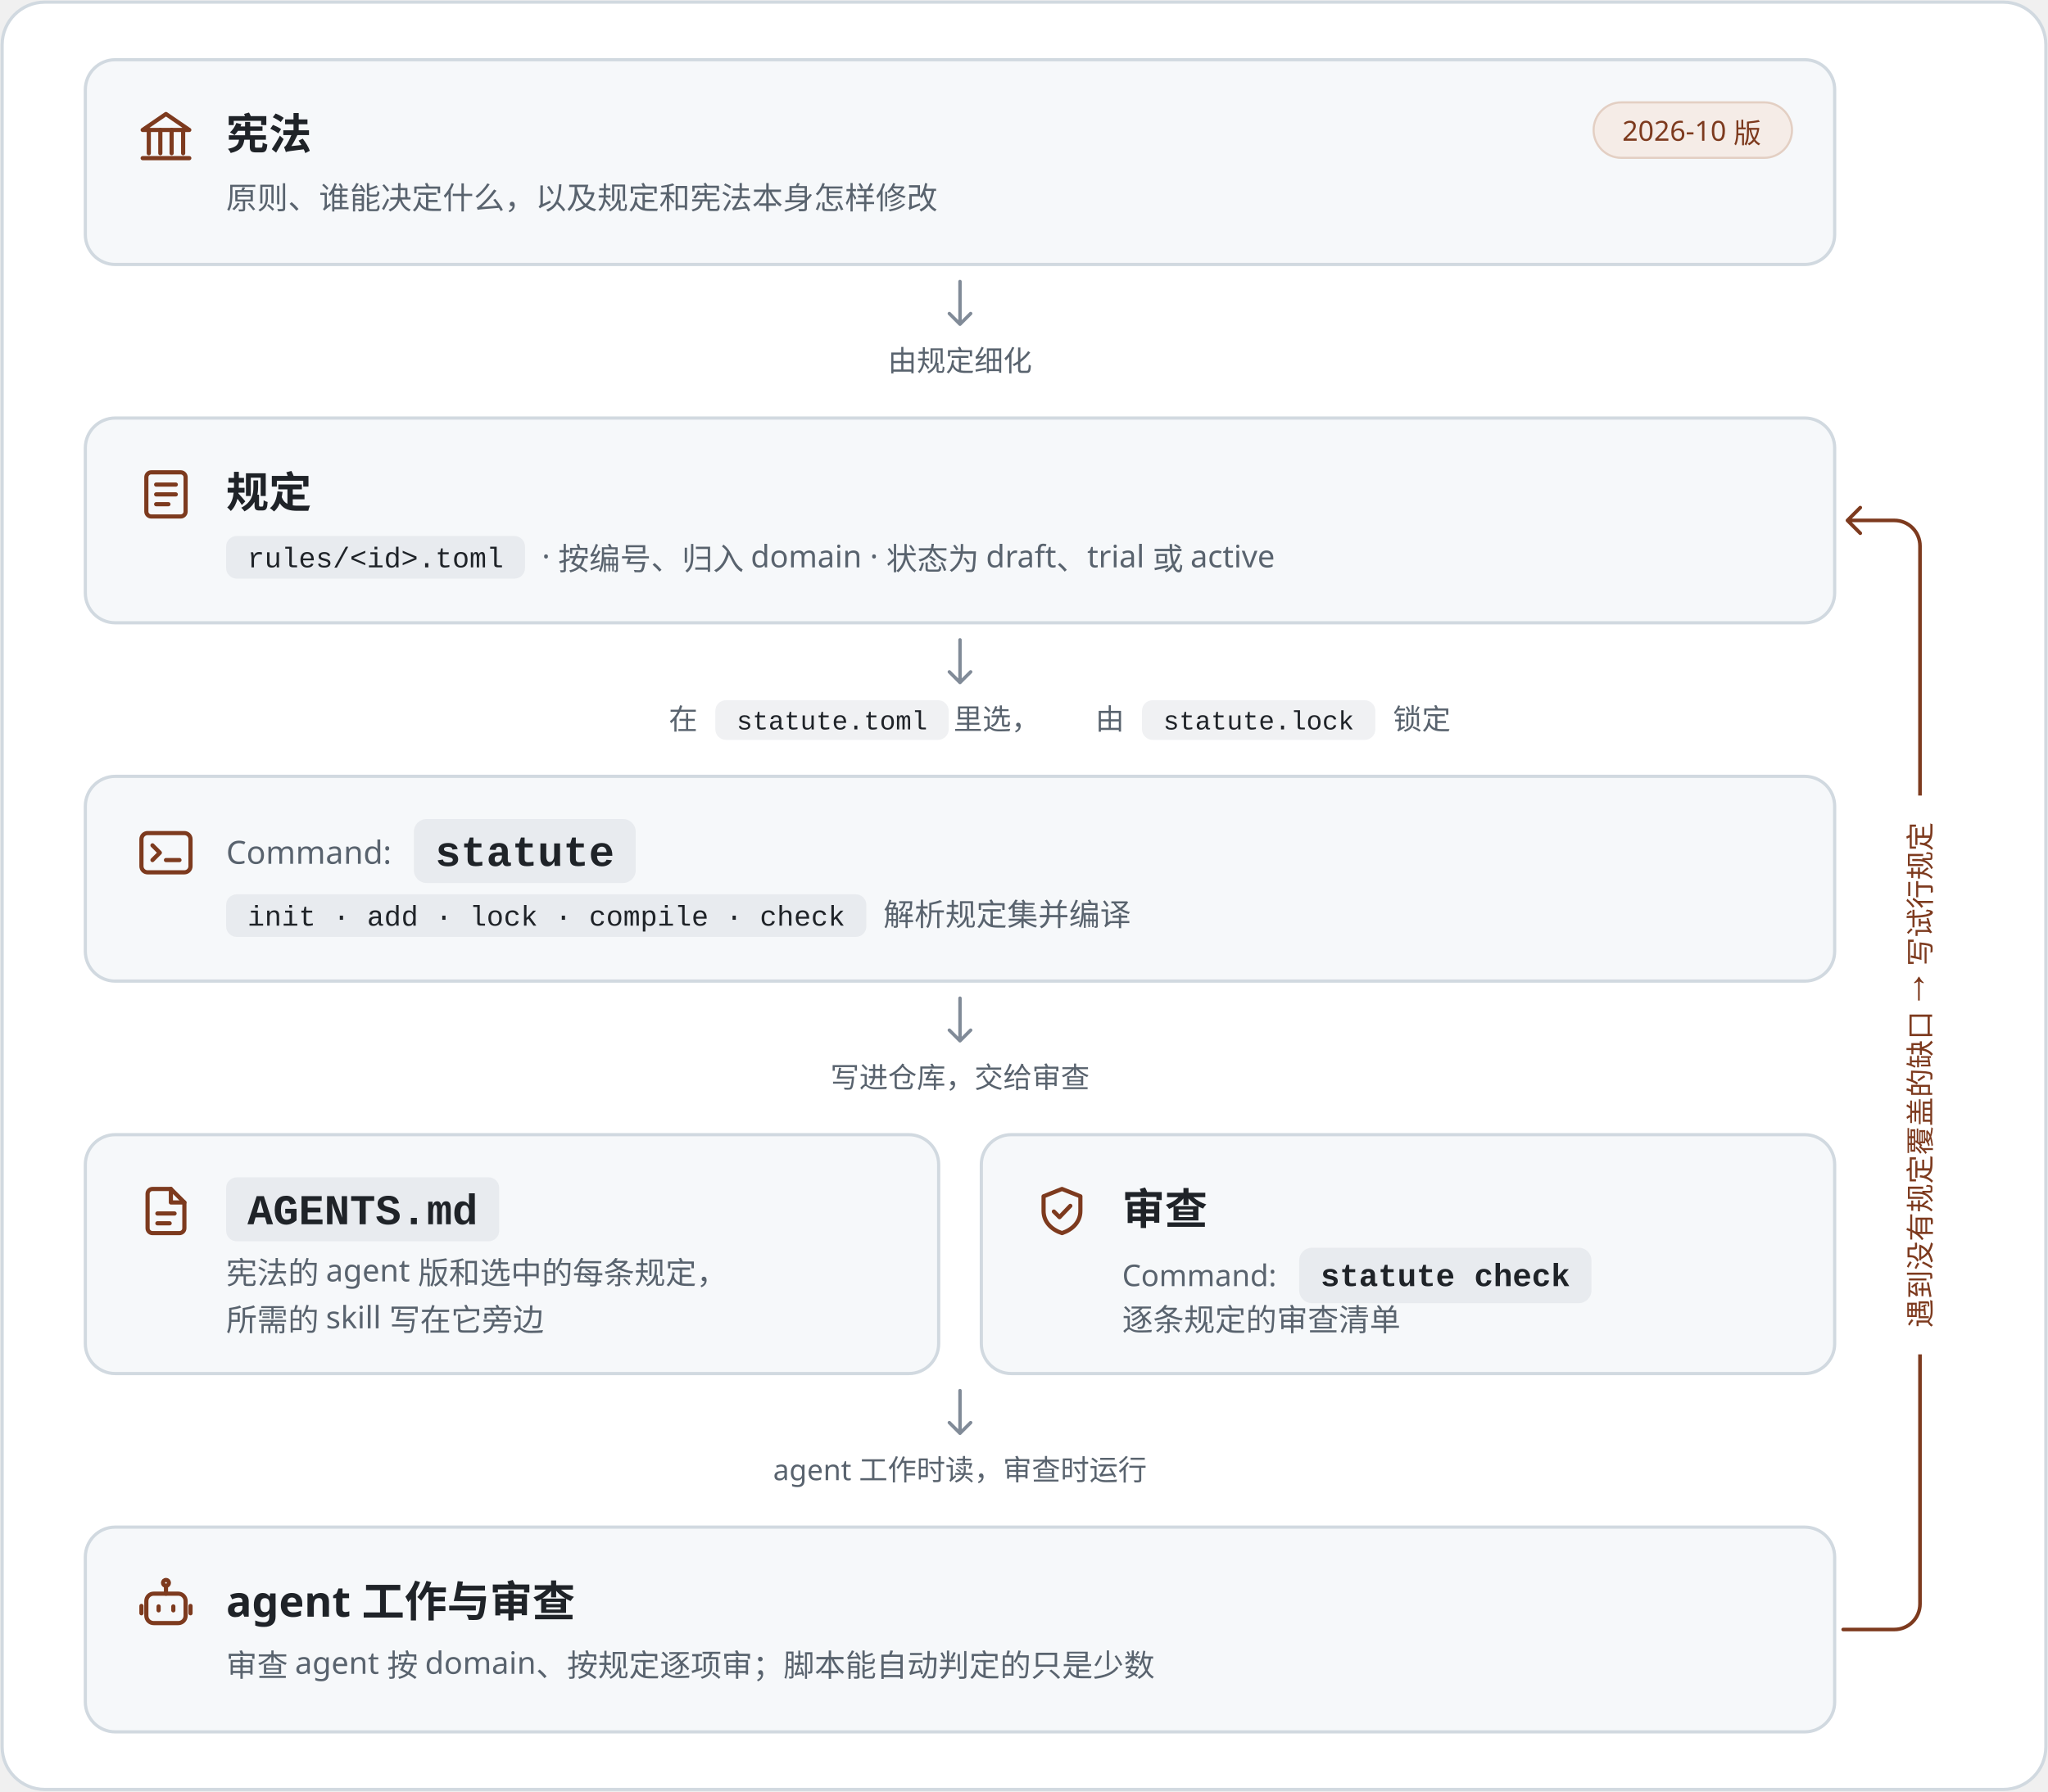
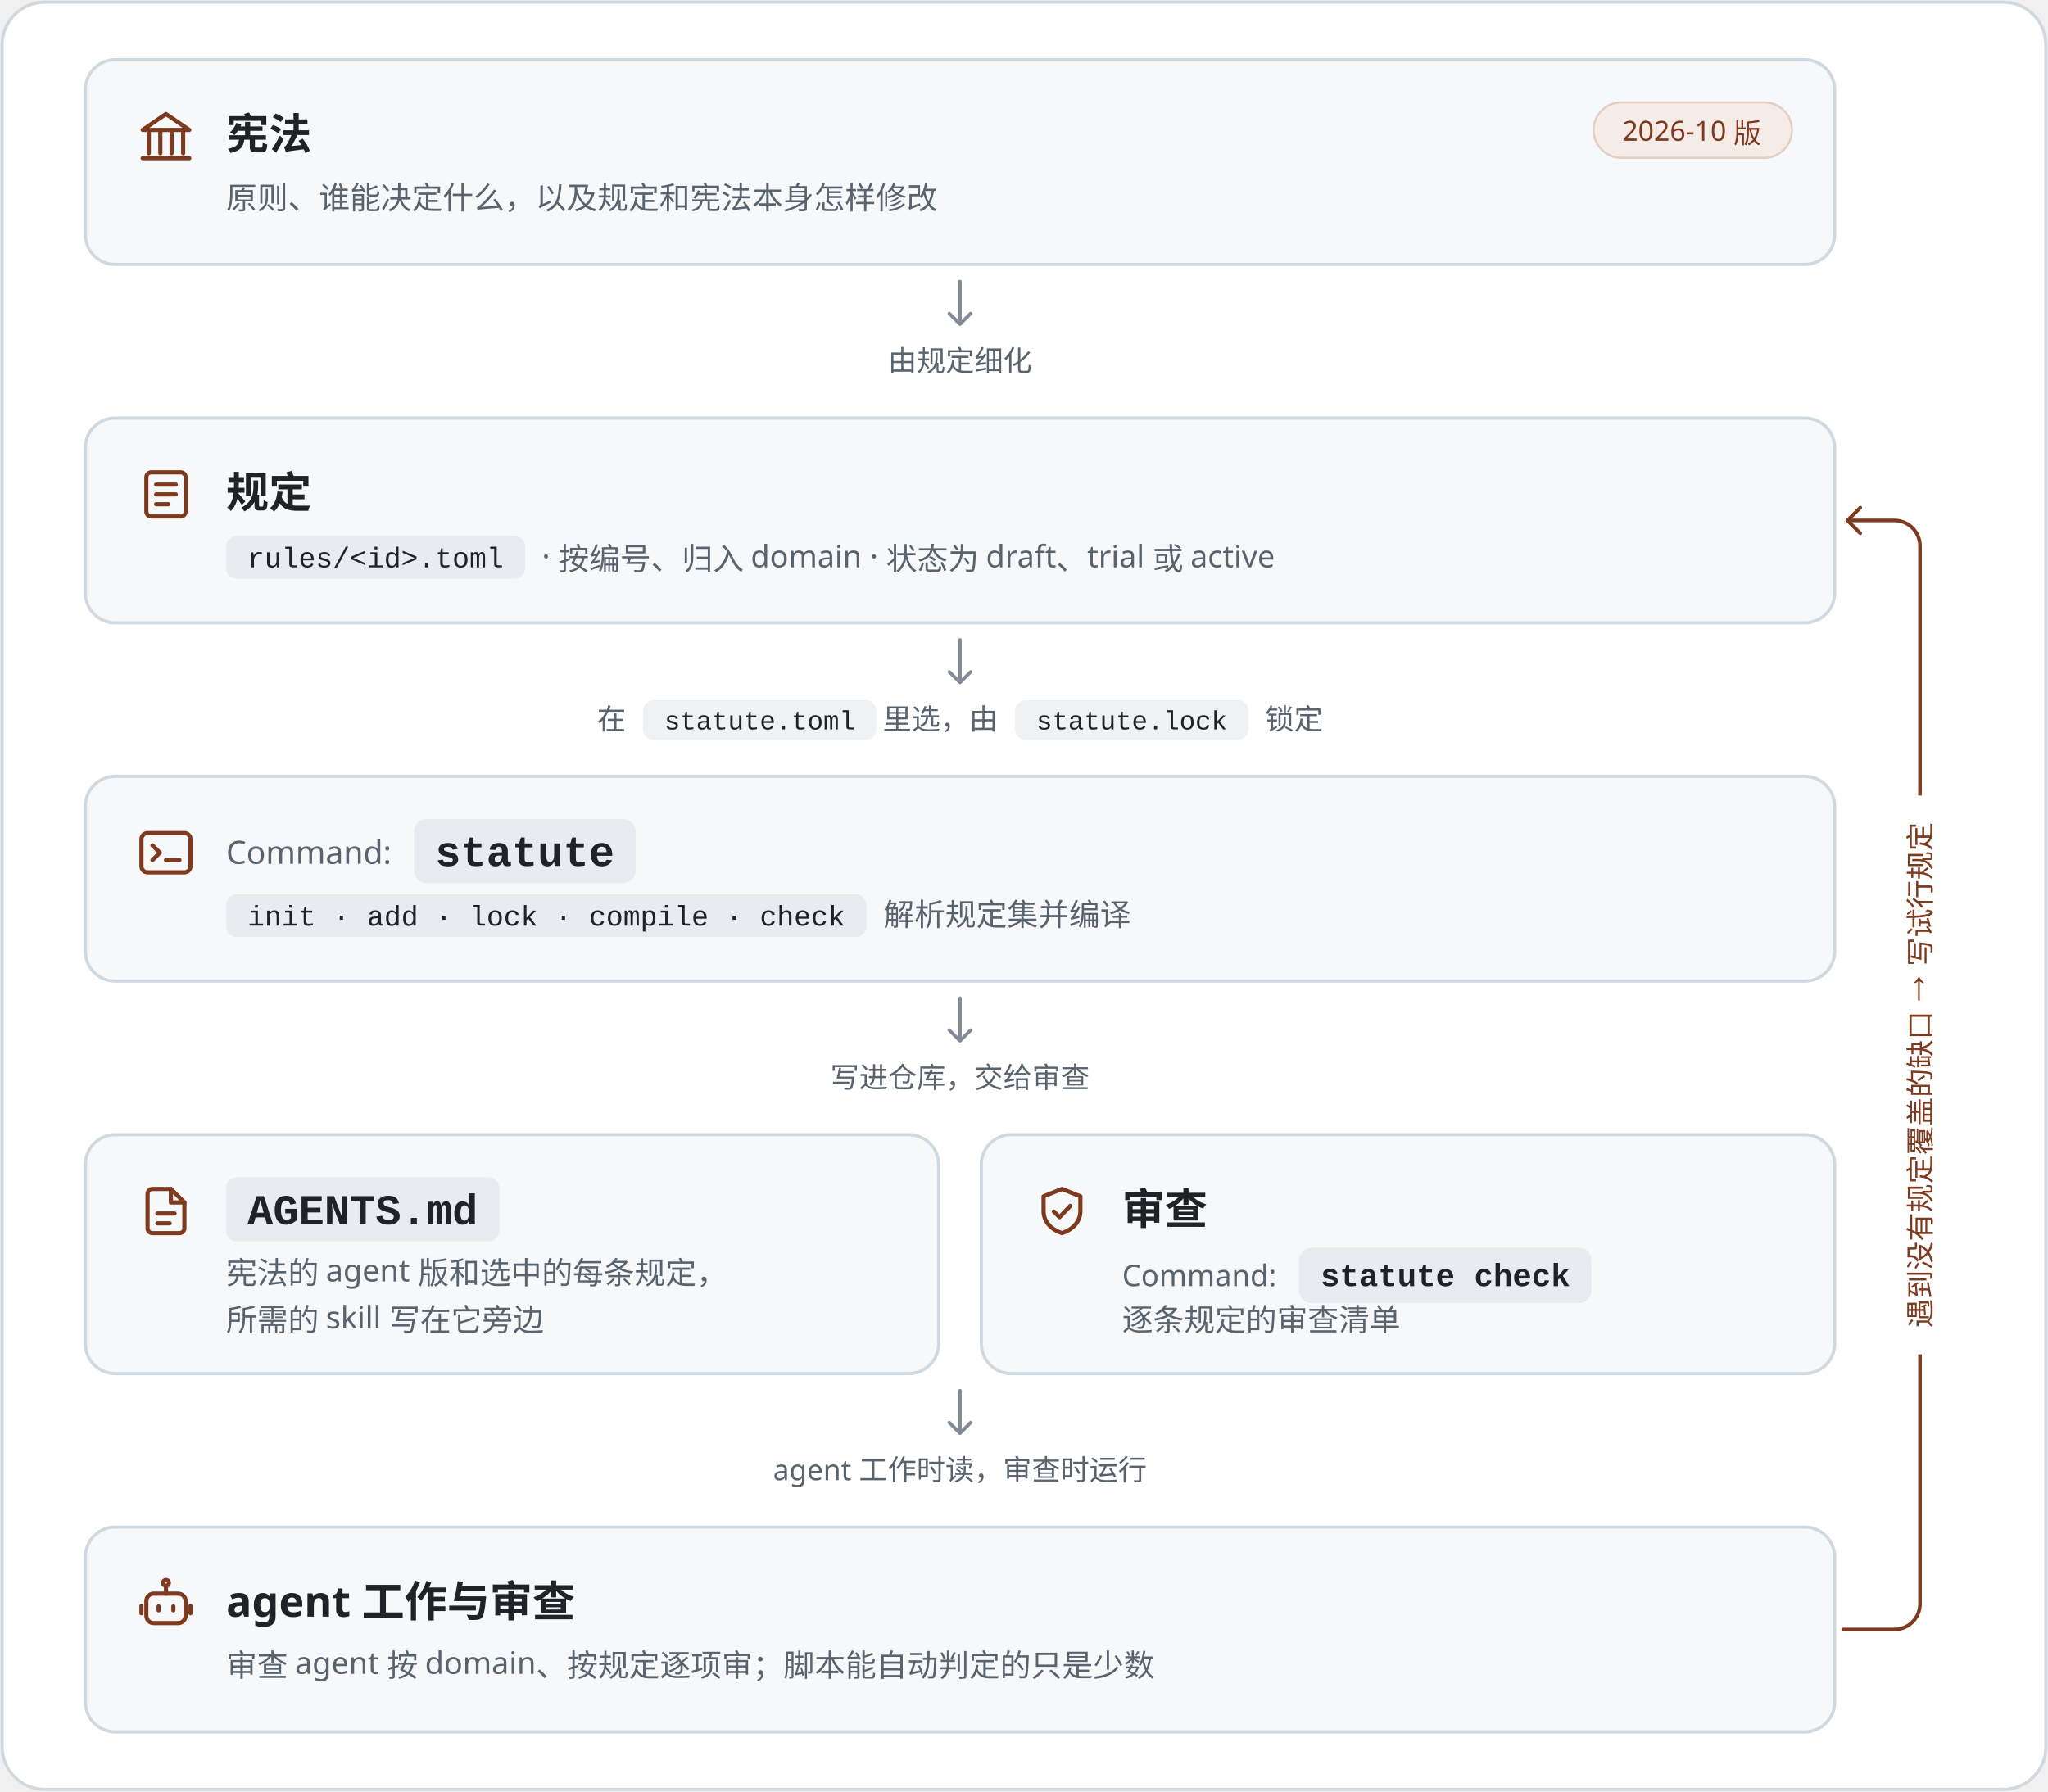
<svg xmlns="http://www.w3.org/2000/svg" viewBox="0 0 960 840" width="960" height="840" role="img" aria-labelledby="t">
  <g font-family="-apple-system, BlinkMacSystemFont, &quot;Segoe UI&quot;, &quot;Noto Sans&quot;, Helvetica, Arial, &quot;PingFang SC&quot;, &quot;Hiragino Sans GB&quot;, &quot;Microsoft YaHei&quot;, &quot;Noto Sans CJK SC&quot;, sans-serif">
    <rect x="1" y="1" width="958" height="838" rx="20" fill="#ffffff" stroke="#d1d9e0" stroke-width="1.5" />
    <rect x="40" y="28" width="820" height="96" rx="14" fill="#f6f8fa" stroke="#d1d9e0" stroke-width="1.5" />
    <g transform="translate(64 50) scale(1.15)" fill="none" stroke="#7d3a1e" stroke-width="1.7" stroke-linecap="round" stroke-linejoin="round">
      <path d="M2.5 9.5 12 3l9.5 6.5z" />
      <path d="M5 9.5V19M9.7 9.5V19M14.3 9.5V19M19 9.5V19M2.5 21h19" />
    </g>
    <text x="106" y="70" font-size="20" font-weight="600" fill="#1f2328">宪法</text>
    <rect x="747" y="48" width="93" height="26" rx="13" fill="#f5ece7" stroke="#e3cfc3" />
    <text x="793" y="66" font-size="13" font-weight="500" text-anchor="middle" fill="#7d3a1e">2026-10 版</text>
    <text x="106" y="98" font-size="14.5" fill="#59636e">原则、谁能决定什么，以及规定和宪法本身怎样修改</text>
    <path d="M450 132v20M445 147l5 5 5-5" fill="none" stroke="#818b98" stroke-width="1.6" stroke-linecap="round" stroke-linejoin="round" />
    <text x="450" y="174" font-size="13.5" text-anchor="middle" fill="#59636e">由规定细化</text>
    <rect x="40" y="196" width="820" height="96" rx="14" fill="#f6f8fa" stroke="#d1d9e0" stroke-width="1.5" />
    <g transform="translate(64 218) scale(1.15)" fill="none" stroke="#7d3a1e" stroke-width="1.7" stroke-linecap="round" stroke-linejoin="round">
      <rect x="4" y="3" width="16" height="18" rx="2" />
      <path d="M8 8h8M8 12h8M8 16h5" />
    </g>
    <text x="106" y="238" font-size="20" font-weight="600" fill="#1f2328">规定</text>
    <rect x="106.0" y="251.3" width="140.1" height="20.0" rx="5" fill="#818b98" fill-opacity="0.12" />
    <text x="176.0" y="266" font-size="13.34" text-anchor="middle" textLength="120.1" lengthAdjust="spacing" fill="#1f2328" font-family="ui-monospace, SFMono-Regular, &quot;SF Mono&quot;, Menlo, Consolas, &quot;Liberation Mono&quot;, monospace">rules/&lt;id&gt;.toml</text>
    <text x="254" y="266" font-size="14.5" fill="#59636e">· 按编号、归入 domain · 状态为 draft、trial 或 active</text>
    <path d="M450 300v20M445 315l5 5 5-5" fill="none" stroke="#818b98" stroke-width="1.6" stroke-linecap="round" stroke-linejoin="round" />
-     <rect x="335.3" y="328.3" width="109.4" height="18.6" rx="5" fill="#818b98" fill-opacity="0.12" />
-     <text x="390" y="342" font-size="12.42" text-anchor="middle" textLength="89.4" lengthAdjust="spacing" fill="#1f2328" font-family="ui-monospace, SFMono-Regular, &quot;SF Mono&quot;, Menlo, Consolas, &quot;Liberation Mono&quot;, monospace">statute.toml</text>
-     <rect x="535.3" y="328.3" width="109.4" height="18.6" rx="5" fill="#818b98" fill-opacity="0.12" />
-     <text x="590" y="342" font-size="12.42" text-anchor="middle" textLength="89.4" lengthAdjust="spacing" fill="#1f2328" font-family="ui-monospace, SFMono-Regular, &quot;SF Mono&quot;, Menlo, Consolas, &quot;Liberation Mono&quot;, monospace">statute.lock</text>
-     <text x="327" y="342" font-size="13.5" text-anchor="end" fill="#59636e">在</text>
-     <text x="447" y="342" font-size="13.5" text-anchor="start" fill="#59636e">里选，</text>
-     <text x="527" y="342" font-size="13.5" text-anchor="end" fill="#59636e">由</text>
-     <text x="653" y="342" font-size="13.5" text-anchor="start" fill="#59636e">锁定</text>
+     <rect x="301.4" y="328.3" width="109.4" height="18.6" rx="5" fill="#818b98" fill-opacity="0.12" />
+     <text x="356.1" y="342" font-size="12.42" text-anchor="middle" textLength="89.4" lengthAdjust="spacing" fill="#1f2328" font-family="ui-monospace, SFMono-Regular, &quot;SF Mono&quot;, Menlo, Consolas, &quot;Liberation Mono&quot;, monospace">statute.toml</text>
+     <rect x="475.8" y="328.3" width="109.4" height="18.6" rx="5" fill="#818b98" fill-opacity="0.12" />
+     <text x="530.5" y="342" font-size="12.42" text-anchor="middle" textLength="89.4" lengthAdjust="spacing" fill="#1f2328" font-family="ui-monospace, SFMono-Regular, &quot;SF Mono&quot;, Menlo, Consolas, &quot;Liberation Mono&quot;, monospace">statute.lock</text>
+     <text x="293.4" y="342" font-size="13.5" text-anchor="end" fill="#59636e">在</text>
+     <text x="413.8" y="342" font-size="13.5" text-anchor="start" fill="#59636e">里选，由</text>
+     <text x="593.1" y="342" font-size="13.5" text-anchor="start" fill="#59636e">锁定</text>
    <rect x="40" y="364" width="820" height="96" rx="14" fill="#f6f8fa" stroke="#d1d9e0" stroke-width="1.5" />
    <g transform="translate(64 386) scale(1.15)" fill="none" stroke="#7d3a1e" stroke-width="1.7" stroke-linecap="round" stroke-linejoin="round">
      <rect x="2" y="4" width="20" height="16" rx="2.5" />
      <path d="m6.5 9 3 3-3 3M12 15h5.5" />
    </g>
    <rect x="194" y="384" width="104" height="30" rx="6" fill="#818b98" fill-opacity="0.12" />
    <text x="106" y="405" font-size="15" font-weight="500" fill="#59636e">Command:</text>
    <text x="246" y="406" font-size="20" font-weight="600" text-anchor="middle" textLength="84" lengthAdjust="spacing" fill="#1f2328" font-family="ui-monospace, SFMono-Regular, &quot;SF Mono&quot;, Menlo, Consolas, &quot;Liberation Mono&quot;, monospace">statute</text>
    <rect x="106.0" y="419.3" width="300.1" height="20.0" rx="5" fill="#818b98" fill-opacity="0.12" />
    <text x="256.1" y="434" font-size="13.34" text-anchor="middle" textLength="280.1" lengthAdjust="spacing" fill="#1f2328" font-family="ui-monospace, SFMono-Regular, &quot;SF Mono&quot;, Menlo, Consolas, &quot;Liberation Mono&quot;, monospace">init · add · lock · compile · check</text>
    <text x="414.1" y="434" font-size="14.5" fill="#59636e">解析规定集并编译</text>
    <path d="M450 468v20M445 483l5 5 5-5" fill="none" stroke="#818b98" stroke-width="1.6" stroke-linecap="round" stroke-linejoin="round" />
    <text x="450" y="510" font-size="13.5" text-anchor="middle" fill="#59636e">写进仓库，交给审查</text>
    <rect x="40" y="532" width="400" height="112" rx="14" fill="#f6f8fa" stroke="#d1d9e0" stroke-width="1.5" />
    <g transform="translate(64 554) scale(1.15)" fill="none" stroke="#7d3a1e" stroke-width="1.7" stroke-linecap="round" stroke-linejoin="round">
      <path d="M14 3H6.5A2 2 0 0 0 4.5 5v14a2 2 0 0 0 2 2h11a2 2 0 0 0 2-2V8.5z" />
      <path d="M14 3v5.5h5.5M8.5 13h7M8.5 17h5" />
    </g>
    <rect x="106.0" y="552.0" width="128.0" height="30.0" rx="5" fill="#818b98" fill-opacity="0.12" />
    <text x="170.0" y="574" font-size="20" font-weight="600" text-anchor="middle" textLength="108.0" lengthAdjust="spacing" fill="#1f2328" font-family="ui-monospace, SFMono-Regular, &quot;SF Mono&quot;, Menlo, Consolas, &quot;Liberation Mono&quot;, monospace">AGENTS.md</text>
    <text x="106" y="602" font-size="14.5" fill="#59636e">宪法的 agent 版和选中的每条规定，</text>
    <text x="106" y="624" font-size="14.5" fill="#59636e">所需的 skill 写在它旁边</text>
    <rect x="460" y="532" width="400" height="112" rx="14" fill="#f6f8fa" stroke="#d1d9e0" stroke-width="1.5" />
    <g transform="translate(484 554) scale(1.15)" fill="none" stroke="#7d3a1e" stroke-width="1.7" stroke-linecap="round" stroke-linejoin="round">
      <path d="M12 3 19.5 6v6c0 4.4-3.2 7.6-7.5 9-4.3-1.4-7.5-4.6-7.5-9V6z" />
      <path d="m8.7 12.2 2.3 2.3 4.4-4.6" />
    </g>
    <text x="526" y="574" font-size="20" font-weight="600" fill="#1f2328">审查</text>
    <text x="526" y="603" font-size="14" font-weight="500" fill="#59636e">Command:</text>
    <rect x="609.0" y="585.0" width="137.0" height="26.0" rx="6" fill="#818b98" fill-opacity="0.12" />
    <text x="677.5" y="603" font-size="15" font-weight="600" text-anchor="middle" textLength="117.0" lengthAdjust="spacing" fill="#1f2328" font-family="ui-monospace, SFMono-Regular, &quot;SF Mono&quot;, Menlo, Consolas, &quot;Liberation Mono&quot;, monospace">statute check</text>
    <text x="526" y="624" font-size="14.5" fill="#59636e">逐条规定的审查清单</text>
    <path d="M450 652v20M445 667l5 5 5-5" fill="none" stroke="#818b98" stroke-width="1.6" stroke-linecap="round" stroke-linejoin="round" />
    <text x="450" y="694" font-size="13.5" text-anchor="middle" fill="#59636e">agent 工作时读，审查时运行</text>
    <rect x="40" y="716" width="820" height="96" rx="14" fill="#f6f8fa" stroke="#d1d9e0" stroke-width="1.5" />
    <g transform="translate(64 738) scale(1.15)" fill="none" stroke="#7d3a1e" stroke-width="1.7" stroke-linecap="round" stroke-linejoin="round">
      <rect x="4" y="8" width="16" height="12" rx="3" />
      <path d="M12 8V4.8" />
      <circle cx="12" cy="3.6" r="1.2" />
      <path d="M9 13.2v1.6M15 13.2v1.6M2 13v3M22 13v3" />
    </g>
    <text x="106" y="758" font-size="20" font-weight="600" fill="#1f2328">agent 工作与审查</text>
    <text x="106" y="786" font-size="14.5" fill="#59636e">审查 agent 按 domain、按规定逐项审；脚本能自动判定的只是少数</text>
    <path d="M864 764H888a12 12 0 0 0 12-12V256a12 12 0 0 0-12-12H866M872 238l-6 6 6 6" fill="none" stroke="#7d3a1e" stroke-width="1.7" stroke-linecap="round" stroke-linejoin="round" />
    <rect x="887" y="373" width="26" height="262" fill="#ffffff" />
    <text transform="translate(905 504) rotate(-90)" font-size="13.5" text-anchor="middle" fill="#7d3a1e">遇到没有规定覆盖的缺口 → 写试行规定</text>
  </g>
</svg>
